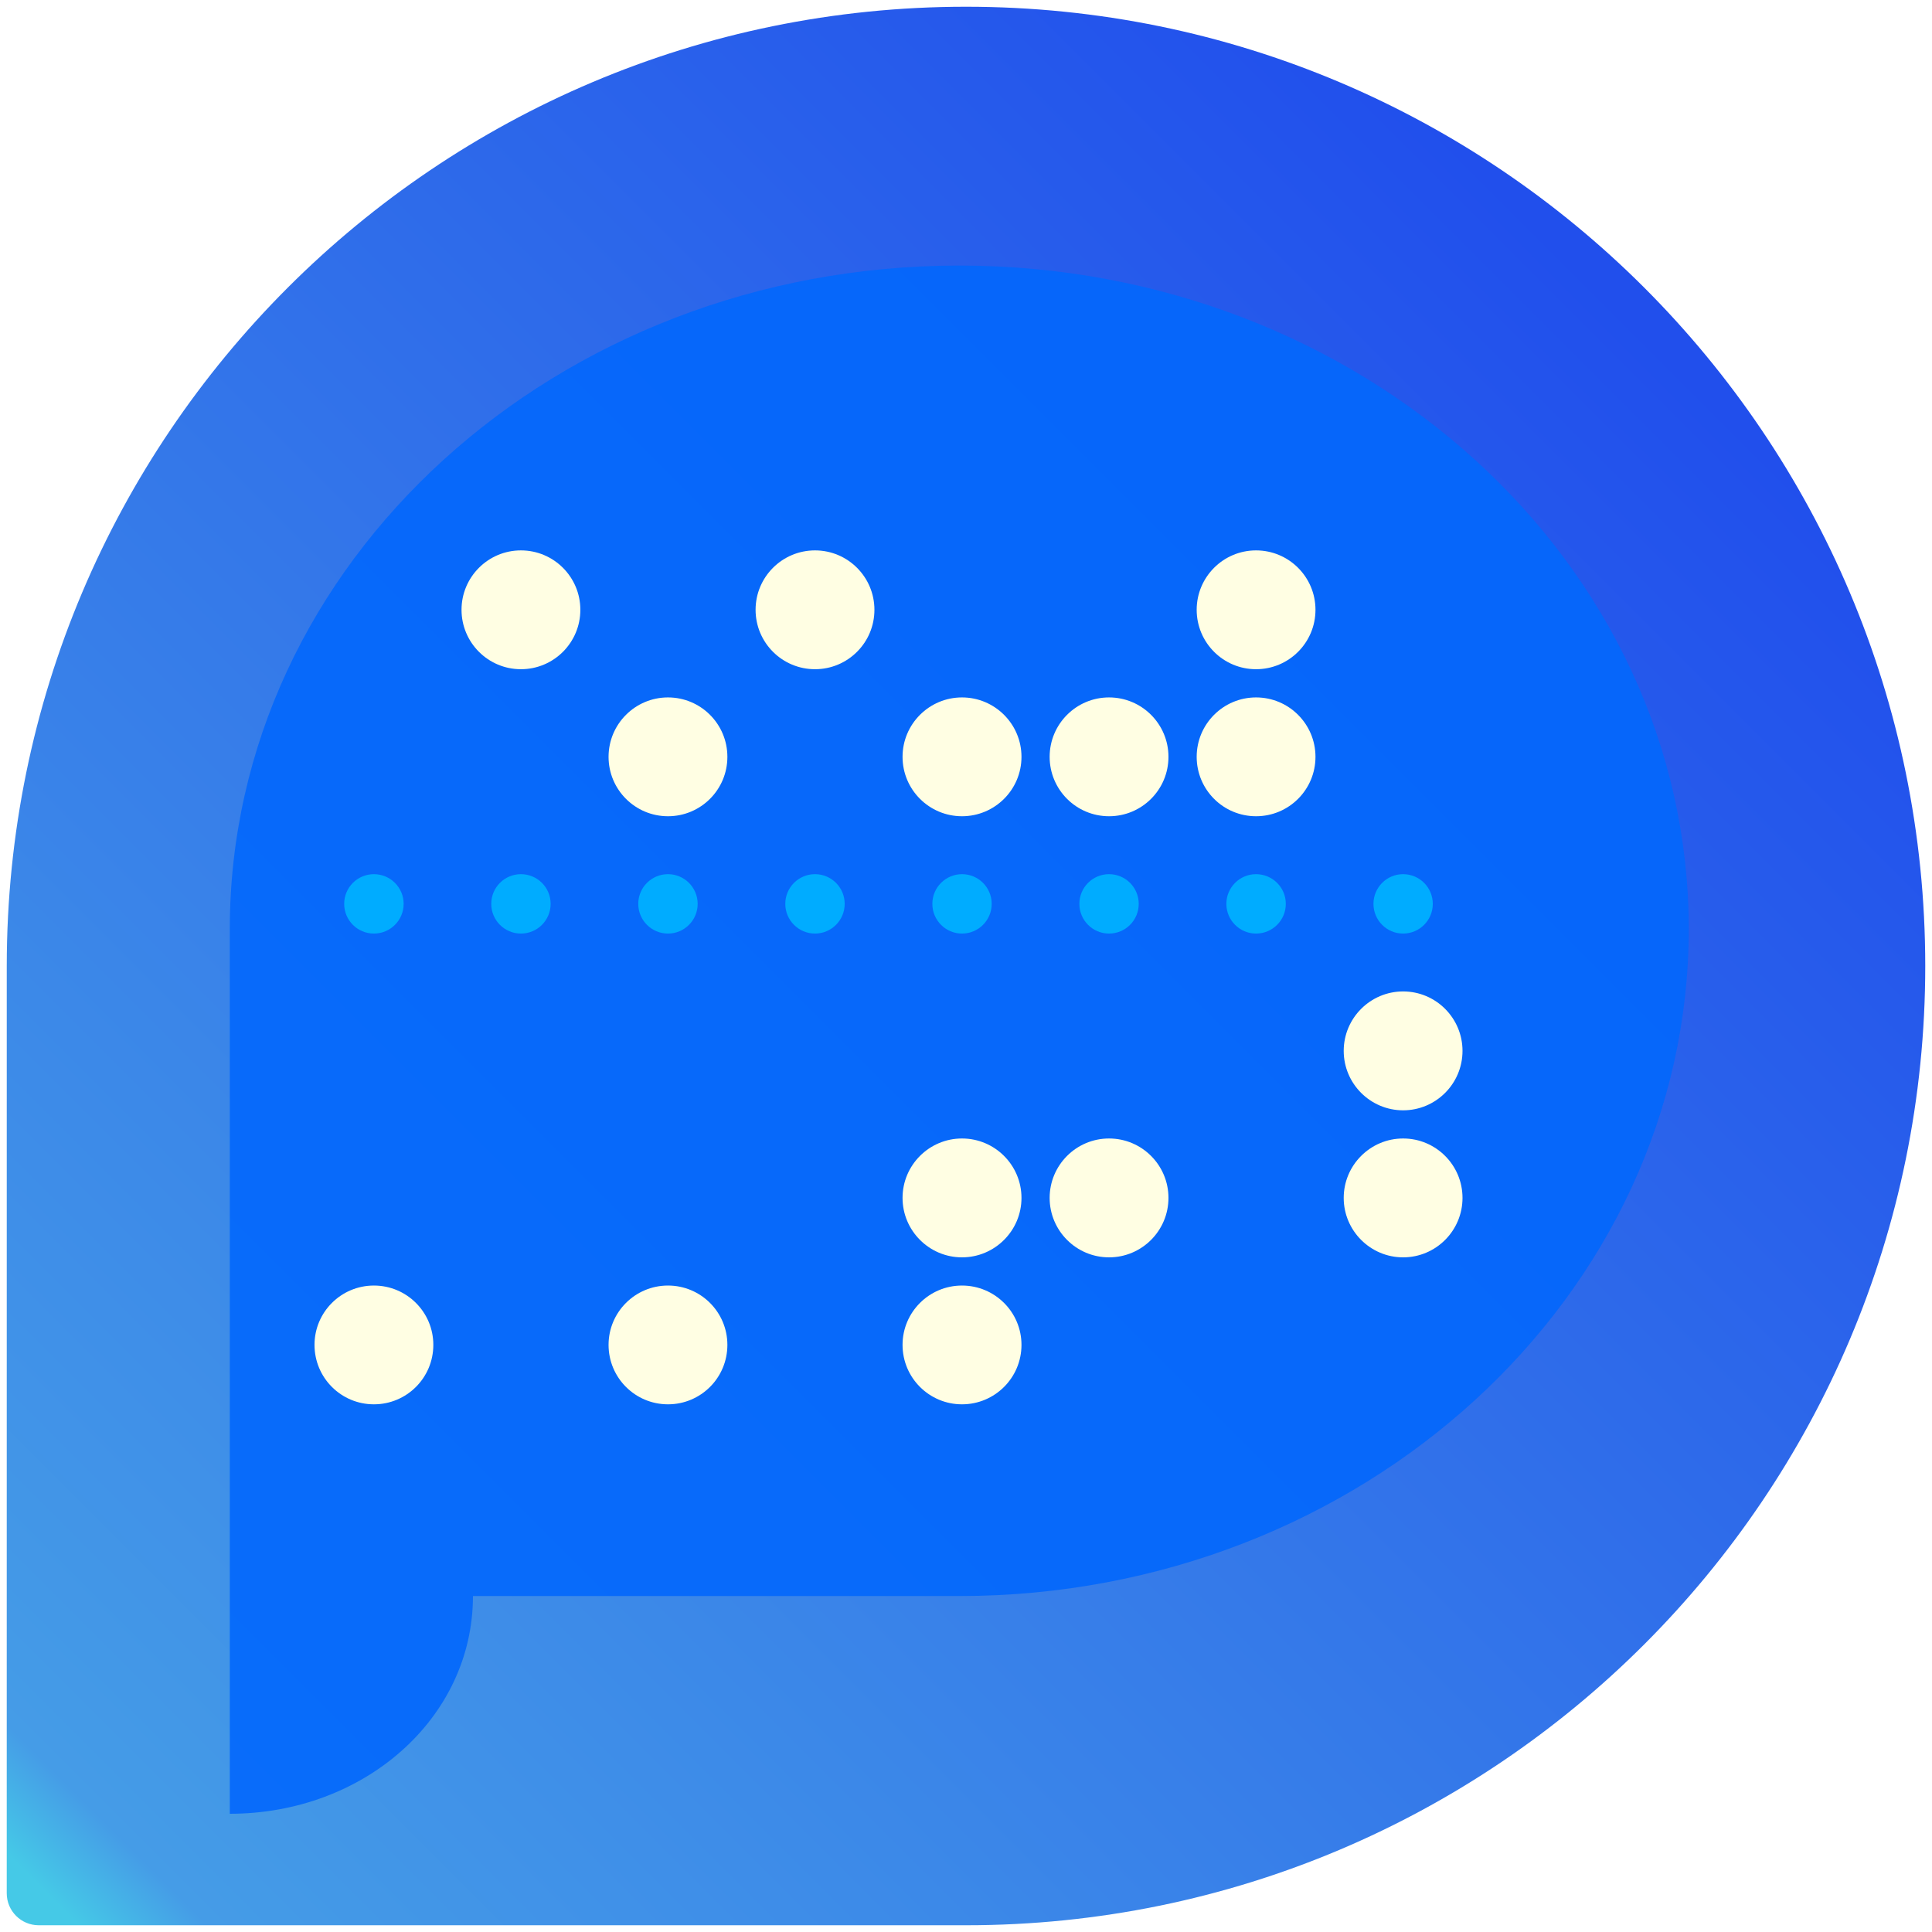
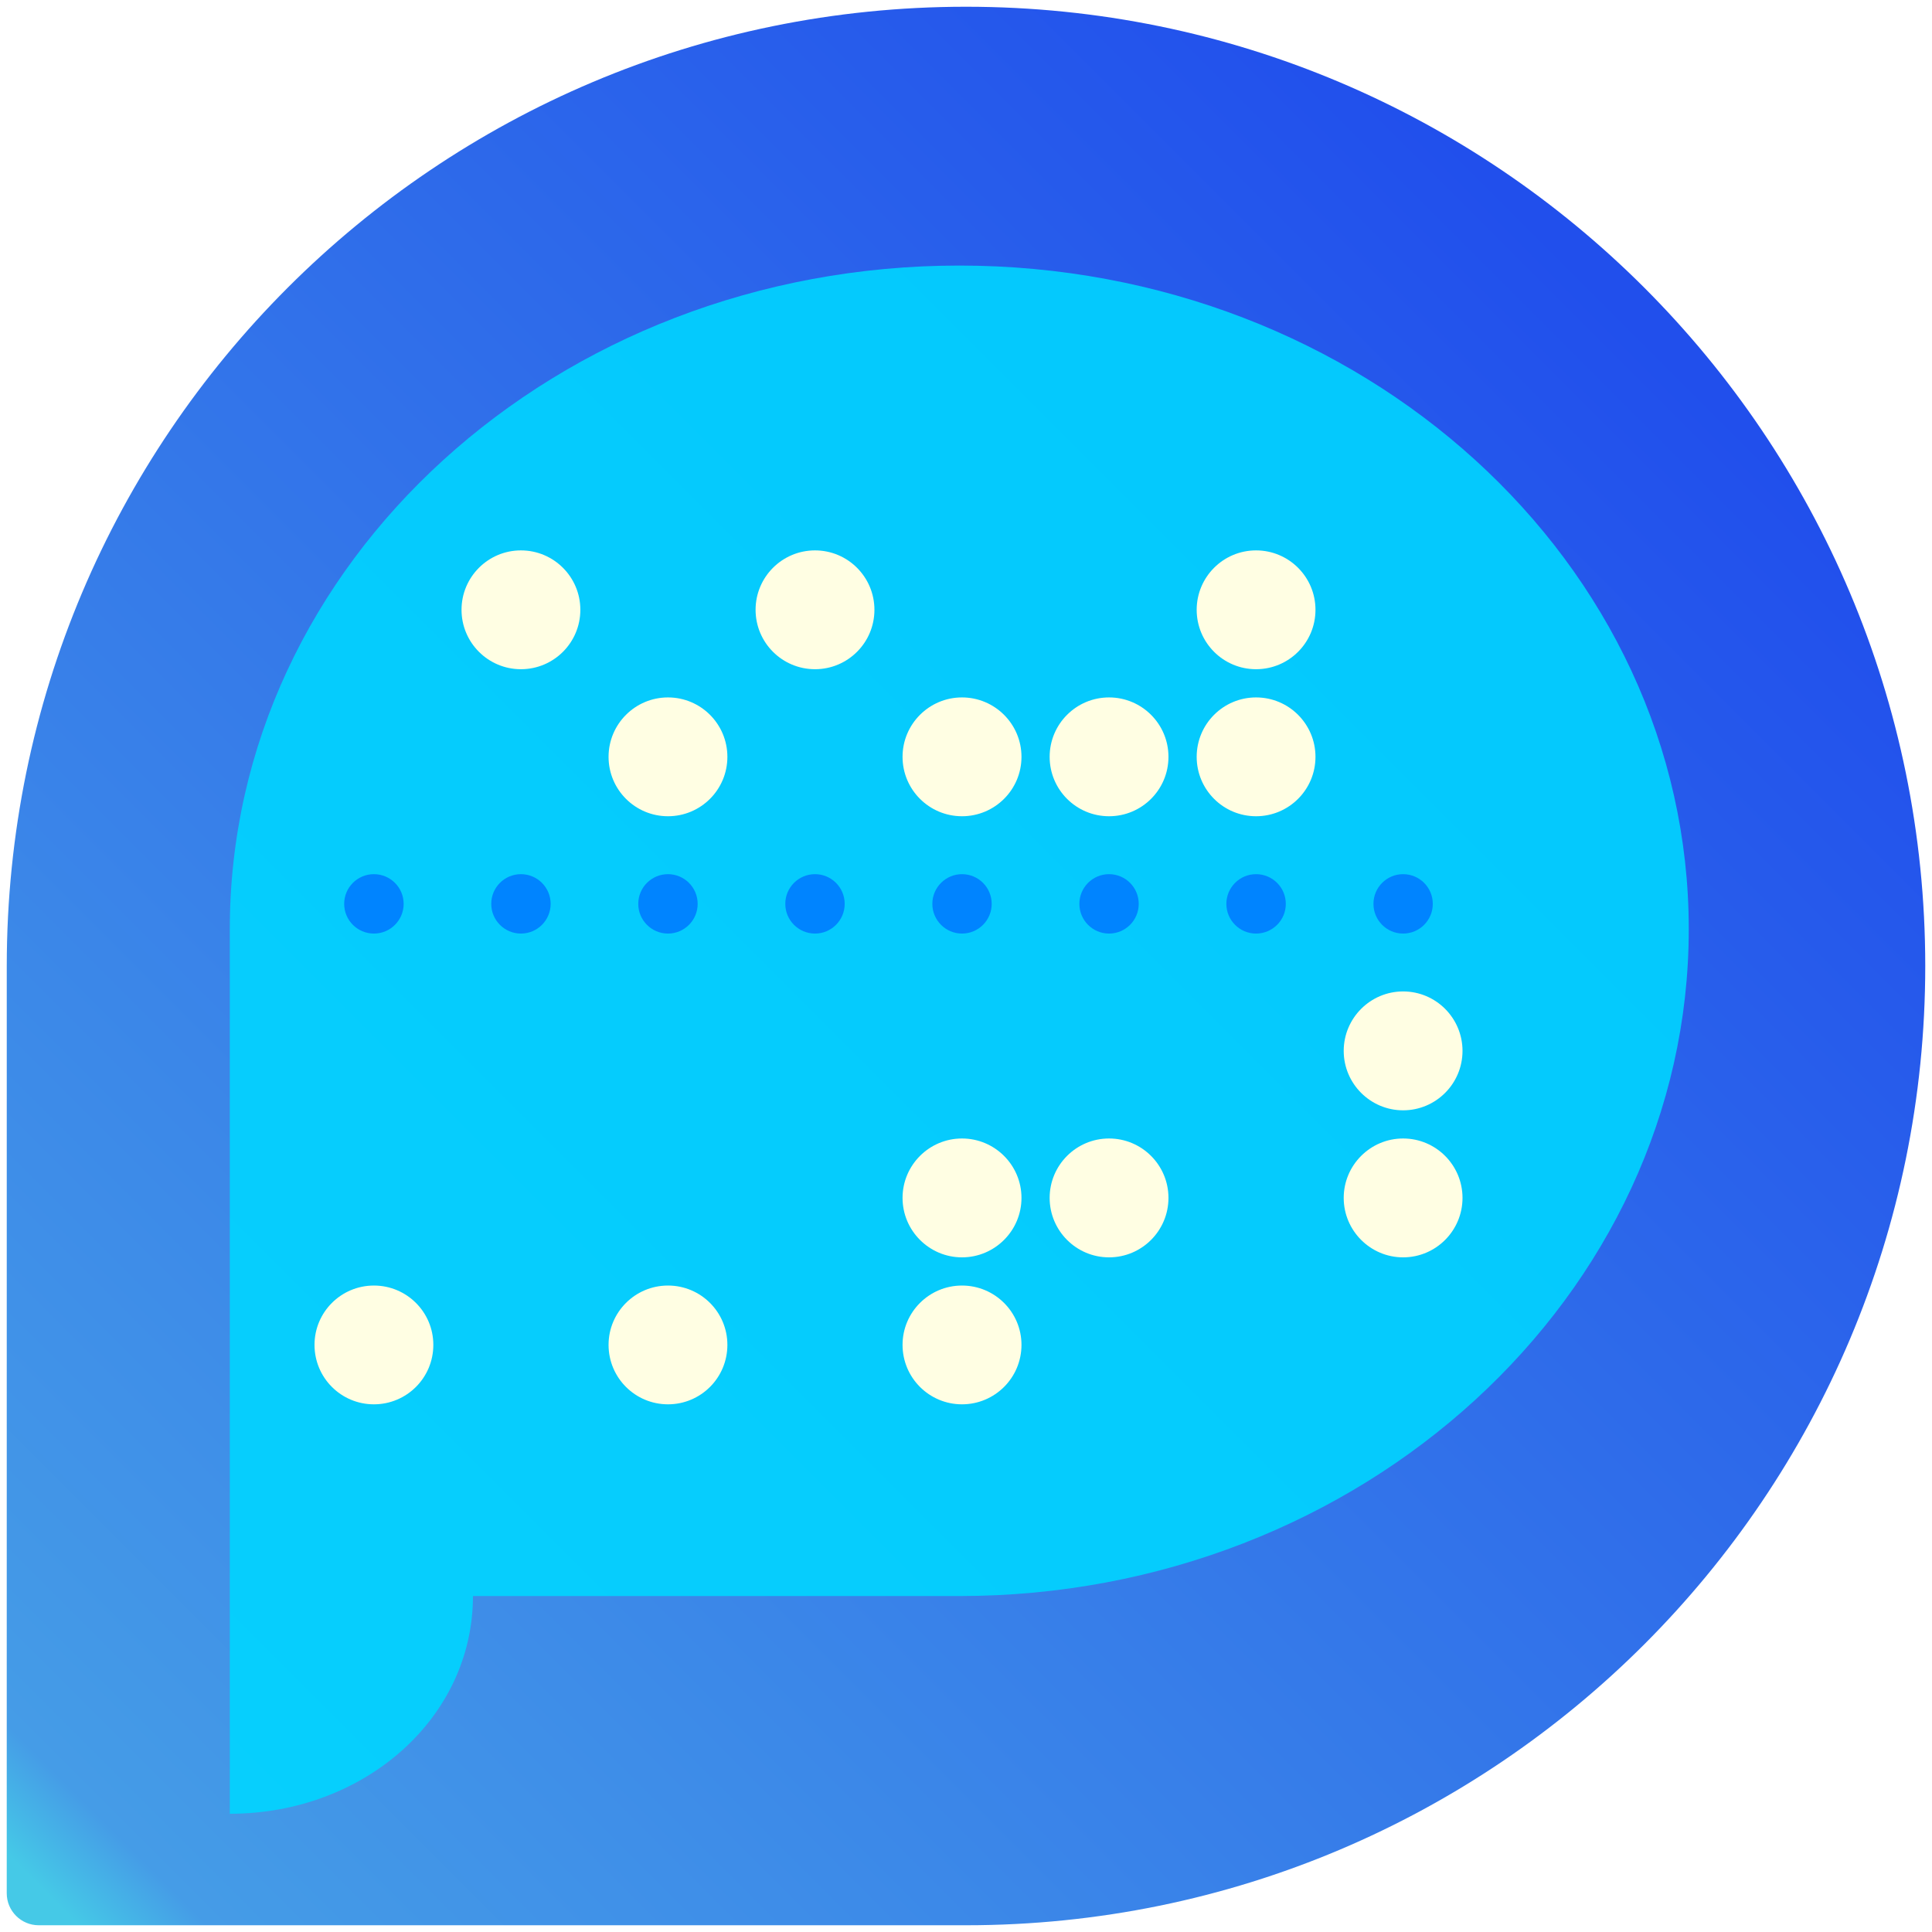
<svg xmlns="http://www.w3.org/2000/svg" version="1.1" xml:space="preserve" width="114.667" height="114.667" viewBox="0 0 114.667 114.667" id="svg1">
  <defs id="defs1">
    <clipPath clipPathUnits="userSpaceOnUse" id="clipPath18">
      <path d="M 0.301,43 C 0.301,42.364 0.3,1.723 0.3,1.723 v 0 C 0.3,0.938 0.938,0.3 1.723,0.3 v 0 H 43 c 23.584,0 42.7,19.117 42.7,42.7 v 0 C 85.7,66.583 66.584,85.7 43,85.7 v 0 C 19.417,85.7 0.301,66.583 0.301,43" id="path2" />
    </clipPath>
    <linearGradient x1="0" y1="0" x2="1" y2="0" gradientUnits="userSpaceOnUse" gradientTransform="matrix(-72.47637,-72.47637,72.47637,-72.47637,73.19336,73.19287)" spreadMethod="pad" id="linearGradient30">
      <stop style="stop-color:#214fec;stop-opacity:1;" offset="0" id="stop5" />
      <stop style="stop-color:#459ce7;stop-opacity:1;" offset="0.959" id="stop7" />
      <stop style="stop-color:#45c9e7;stop-opacity:1;" offset="1" id="stop9" />
    </linearGradient>
  </defs>
  <g transform="matrix(1.333333,0,0,-1.333333,0,114.6667)" id="g67">
    <g id="g18" style="display:inline;stroke-width:1;stroke-dasharray:none">
      <g clip-path="url(#clipPath18)" id="g16" style="stroke-width:1;stroke-dasharray:none">
        <path d="M 0.301,43 C 0.301,42.364 0.3,1.723 0.3,1.723 v 0 C 0.3,0.938 0.938,0.3 1.723,0.3 v 0 H 43 c 23.584,0 42.7,19.117 42.7,42.7 v 0 C 85.7,66.583 66.584,85.7 43,85.7 v 0 C 19.417,85.7 0.301,66.583 0.301,43" style="fill:url(#linearGradient30);stroke:none;stroke-width:1;stroke-dasharray:none" id="path14" />
      </g>
    </g>
    <g transform="translate(75,43.1621)" id="g20" />
-     <path style="opacity:0.9;fill:#0267fc;fill-opacity:1;stroke-width:0.993" d="M 42.7,74.179 C 24.766,74.179 10.229,60.955 10.229,44.643 V 15.108 5.263 c 5.978,0 10.824,4.255 10.824,9.691 h 21.648 c 17.934,0 32.472,13.377 32.472,29.689 0,16.311 -14.538,29.536 -32.472,29.536 z" id="path10-3" />
+     <path style="opacity:0.9;fill:#00d5ff;fill-opacity:1;stroke-width:0.993" d="M 42.7,74.179 C 24.766,74.179 10.229,60.955 10.229,44.643 V 15.108 5.263 c 5.978,0 10.824,4.255 10.824,9.691 h 21.648 c 17.934,0 32.472,13.377 32.472,29.689 0,16.311 -14.538,29.536 -32.472,29.536 z" id="path10-3" />
    <g id="g46" transform="translate(15.3208,45.7656)">
-       <path d="m 0,0 c 0,-0.729 0.592,-1.322 1.323,-1.322 0.732,0 1.324,0.593 1.324,1.322 0,0.73 -0.592,1.322 -1.324,1.322 C 0.592,1.322 0,0.73 0,0" style="fill:#00acff;fill-opacity:1;fill-rule:nonzero;stroke:none" id="path48" />
+       <path d="m 0,0 c 0,-0.729 0.592,-1.322 1.323,-1.322 0.732,0 1.324,0.593 1.324,1.322 0,0.73 -0.592,1.322 -1.324,1.322 C 0.592,1.322 0,0.73 0,0" style="fill:#0084ff;fill-opacity:1;fill-rule:nonzero;stroke:none" id="path48" />
    </g>
    <g id="g50" transform="translate(21.8672,45.7656)">
-       <path d="m 0,0 c 0,-0.729 0.591,-1.322 1.321,-1.322 0.732,0 1.323,0.593 1.323,1.322 0,0.73 -0.591,1.322 -1.323,1.322 C 0.591,1.322 0,0.73 0,0" style="fill:#00acff;fill-opacity:1;fill-rule:nonzero;stroke:none" id="path52" />
+       <path d="m 0,0 c 0,-0.729 0.591,-1.322 1.321,-1.322 0.732,0 1.323,0.593 1.323,1.322 0,0.73 -0.591,1.322 -1.323,1.322 C 0.591,1.322 0,0.73 0,0" style="fill:#0084ff;fill-opacity:1;fill-rule:nonzero;stroke:none" id="path52" />
    </g>
    <g id="g54" transform="translate(28.4116,45.7656)">
-       <path d="m 0,0 c 0,-0.729 0.591,-1.322 1.323,-1.322 0.729,0 1.321,0.593 1.321,1.322 0,0.73 -0.592,1.322 -1.321,1.322 C 0.591,1.322 0,0.73 0,0" style="fill:#00acff;fill-opacity:1;fill-rule:nonzero;stroke:none" id="path56" />
+       <path d="m 0,0 c 0,-0.729 0.591,-1.322 1.323,-1.322 0.729,0 1.321,0.593 1.321,1.322 0,0.73 -0.592,1.322 -1.321,1.322 C 0.591,1.322 0,0.73 0,0" style="fill:#0084ff;fill-opacity:1;fill-rule:nonzero;stroke:none" id="path56" />
    </g>
    <g id="g58" transform="translate(34.9561,45.7656)">
-       <path d="m 0,0 c 0,-0.729 0.592,-1.322 1.323,-1.322 0.73,0 1.321,0.593 1.321,1.322 0,0.73 -0.591,1.322 -1.321,1.322 C 0.592,1.322 0,0.73 0,0" style="fill:#00acff;fill-opacity:1;fill-rule:nonzero;stroke:none" id="path60" />
+       <path d="m 0,0 c 0,-0.729 0.592,-1.322 1.323,-1.322 0.73,0 1.321,0.593 1.321,1.322 0,0.73 -0.591,1.322 -1.321,1.322 C 0.592,1.322 0,0.73 0,0" style="fill:#0084ff;fill-opacity:1;fill-rule:nonzero;stroke:none" id="path60" />
    </g>
    <g id="g62" transform="translate(41.502,45.7656)">
-       <path d="m 0,0 c 0,-0.729 0.593,-1.322 1.32,-1.322 0.732,0 1.322,0.593 1.322,1.322 0,0.73 -0.59,1.322 -1.322,1.322 C 0.593,1.322 0,0.73 0,0" style="fill:#00acff;fill-opacity:1;fill-rule:nonzero;stroke:none" id="path64" />
+       <path d="m 0,0 c 0,-0.729 0.593,-1.322 1.32,-1.322 0.732,0 1.322,0.593 1.322,1.322 0,0.73 -0.59,1.322 -1.322,1.322 C 0.593,1.322 0,0.73 0,0" style="fill:#0084ff;fill-opacity:1;fill-rule:nonzero;stroke:none" id="path64" />
    </g>
    <g id="g66" transform="translate(48.0469,45.7656)">
-       <path d="m 0,0 c 0,-0.729 0.59,-1.322 1.32,-1.322 0.732,0 1.322,0.593 1.322,1.322 0,0.73 -0.59,1.322 -1.322,1.322 C 0.59,1.322 0,0.73 0,0" style="fill:#00acff;fill-opacity:1;fill-rule:nonzero;stroke:none" id="path68" />
+       <path d="m 0,0 c 0,-0.729 0.59,-1.322 1.32,-1.322 0.732,0 1.322,0.593 1.322,1.322 0,0.73 -0.59,1.322 -1.322,1.322 C 0.59,1.322 0,0.73 0,0" style="fill:#0084ff;fill-opacity:1;fill-rule:nonzero;stroke:none" id="path68" />
    </g>
    <g id="g70" transform="translate(54.5898,45.7656)">
-       <path d="m 0,0 c 0,-0.729 0.594,-1.322 1.32,-1.322 0.735,0 1.326,0.593 1.326,1.322 0,0.73 -0.591,1.322 -1.326,1.322 C 0.594,1.322 0,0.73 0,0" style="fill:#00acff;fill-opacity:1;fill-rule:nonzero;stroke:none" id="path72" />
+       <path d="m 0,0 c 0,-0.729 0.594,-1.322 1.32,-1.322 0.735,0 1.326,0.593 1.326,1.322 0,0.73 -0.591,1.322 -1.326,1.322 C 0.594,1.322 0,0.73 0,0" style="fill:#0084ff;fill-opacity:1;fill-rule:nonzero;stroke:none" id="path72" />
    </g>
-     <g id="g74" transform="translate(61.1377,45.7656)">
-       <path d="m 0,0 c 0,-0.729 0.59,-1.322 1.319,-1.322 0.732,0 1.322,0.593 1.322,1.322 0,0.73 -0.59,1.322 -1.322,1.322 C 0.59,1.322 0,0.73 0,0" style="fill:#00acff;fill-opacity:1;fill-rule:nonzero;stroke:none" id="path76" />
+     <g id="g74" transform="translate(61.1377,45.7656)" style="stroke-width:1;stroke-dasharray:none">
+       <path d="m 0,0 c 0,-0.729 0.59,-1.322 1.319,-1.322 0.732,0 1.322,0.593 1.322,1.322 0,0.73 -0.59,1.322 -1.322,1.322 C 0.59,1.322 0,0.73 0,0" style="fill:#0084ff;fill-opacity:1;fill-rule:nonzero;stroke:none;stroke-width:1;stroke-dasharray:none" id="path76" />
    </g>
    <g id="g78" transform="translate(14,26.1348)">
      <path d="m 0,0 c 0,-1.465 1.184,-2.646 2.644,-2.646 1.461,0 2.645,1.181 2.645,2.646 0,1.459 -1.184,2.641 -2.645,2.641 C 1.184,2.641 0,1.459 0,0" style="fill:#fffee3;fill-opacity:1;fill-rule:nonzero;stroke:none" id="path80" />
    </g>
    <g id="g82" transform="translate(20.5444,58.856)">
      <path d="m 0,0 c 0,-1.462 1.185,-2.645 2.644,-2.645 1.461,0 2.645,1.183 2.645,2.645 0,1.459 -1.184,2.644 -2.645,2.644 C 1.185,2.644 0,1.459 0,0" style="fill:#fffee3;fill-opacity:1;fill-rule:nonzero;stroke:none" id="path84" />
    </g>
    <g id="g86" transform="translate(27.0894,52.3101)">
      <path d="m 0,0 c 0,-1.461 1.185,-2.644 2.645,-2.644 1.461,0 2.644,1.183 2.644,2.644 0,1.46 -1.183,2.645 -2.644,2.645 C 1.185,2.645 0,1.46 0,0" style="fill:#fffee3;fill-opacity:1;fill-rule:nonzero;stroke:none" id="path88" />
    </g>
    <g id="g90" transform="translate(27.0894,26.1348)">
      <path d="m 0,0 c 0,-1.465 1.185,-2.646 2.645,-2.646 1.461,0 2.644,1.181 2.644,2.646 0,1.459 -1.183,2.641 -2.644,2.641 C 1.185,2.641 0,1.459 0,0" style="fill:#fffee3;fill-opacity:1;fill-rule:nonzero;stroke:none" id="path92" />
    </g>
    <g id="g94" transform="translate(33.6338,58.856)">
      <path d="M 0,0 C 0,-1.462 1.184,-2.645 2.646,-2.645 4.106,-2.645 5.29,-1.462 5.29,0 5.29,1.459 4.106,2.644 2.646,2.644 1.184,2.644 0,1.459 0,0" style="fill:#fffee3;fill-opacity:1;fill-rule:nonzero;stroke:none" id="path96" />
    </g>
    <g id="g98" transform="translate(40.1758,52.3101)">
      <path d="m 0,0 c 0,-1.461 1.187,-2.644 2.646,-2.644 1.461,0 2.648,1.183 2.648,2.644 0,1.46 -1.187,2.645 -2.648,2.645 C 1.187,2.645 0,1.46 0,0" style="fill:#fffee3;fill-opacity:1;fill-rule:nonzero;stroke:none" id="path100" />
    </g>
    <g id="g102" transform="translate(40.1758,32.6768)">
      <path d="m 0,0 c 0,-1.458 1.187,-2.646 2.646,-2.646 1.461,0 2.648,1.188 2.648,2.646 0,1.459 -1.187,2.645 -2.648,2.645 C 1.187,2.645 0,1.459 0,0" style="fill:#fffee3;fill-opacity:1;fill-rule:nonzero;stroke:none" id="path104" />
    </g>
    <g id="g106" transform="translate(40.1758,26.1348)">
      <path d="m 0,0 c 0,-1.465 1.187,-2.646 2.646,-2.646 1.461,0 2.648,1.181 2.648,2.646 0,1.459 -1.187,2.641 -2.648,2.641 C 1.187,2.641 0,1.459 0,0" style="fill:#fffee3;fill-opacity:1;fill-rule:nonzero;stroke:none" id="path108" />
    </g>
    <g id="g110" transform="translate(46.7236,52.3101)">
      <path d="m 0,0 c 0,-1.461 1.184,-2.644 2.644,-2.644 1.461,0 2.645,1.183 2.645,2.644 0,1.46 -1.184,2.645 -2.645,2.645 C 1.184,2.645 0,1.46 0,0" style="fill:#fffee3;fill-opacity:1;fill-rule:nonzero;stroke:none" id="path112" />
    </g>
    <g id="g114" transform="translate(46.7236,32.6768)">
      <path d="m 0,0 c 0,-1.458 1.184,-2.646 2.644,-2.646 1.461,0 2.645,1.188 2.645,2.646 0,1.459 -1.184,2.645 -2.645,2.645 C 1.184,2.645 0,1.459 0,0" style="fill:#fffee3;fill-opacity:1;fill-rule:nonzero;stroke:none" id="path116" />
    </g>
    <g id="g118" transform="translate(53.2686,58.856)">
      <path d="m 0,0 c 0,-1.462 1.183,-2.645 2.643,-2.645 1.461,0 2.645,1.183 2.645,2.645 0,1.459 -1.184,2.644 -2.645,2.644 C 1.183,2.644 0,1.459 0,0" style="fill:#fffee3;fill-opacity:1;fill-rule:nonzero;stroke:none" id="path120" />
    </g>
    <g id="g122" transform="translate(53.2686,52.3101)">
      <path d="m 0,0 c 0,-1.461 1.183,-2.644 2.643,-2.644 1.461,0 2.645,1.183 2.645,2.644 0,1.46 -1.184,2.645 -2.645,2.645 C 1.183,2.645 0,1.46 0,0" style="fill:#fffee3;fill-opacity:1;fill-rule:nonzero;stroke:none" id="path124" />
    </g>
    <g id="g126" transform="translate(59.8135,39.2217)">
      <path d="m 0,0 c 0,-1.459 1.187,-2.646 2.644,-2.646 1.461,0 2.644,1.187 2.644,2.646 0,1.459 -1.183,2.646 -2.644,2.646 C 1.187,2.646 0,1.459 0,0" style="fill:#fffee3;fill-opacity:1;fill-rule:nonzero;stroke:none" id="path128" />
    </g>
    <g id="g130" transform="translate(59.8135,32.6768)">
      <path d="m 0,0 c 0,-1.458 1.187,-2.646 2.644,-2.646 1.461,0 2.644,1.188 2.644,2.646 0,1.459 -1.183,2.645 -2.644,2.645 C 1.187,2.645 0,1.459 0,0" style="fill:#fffee3;fill-opacity:1;fill-rule:nonzero;stroke:none" id="path132" />
    </g>
  </g>
</svg>
